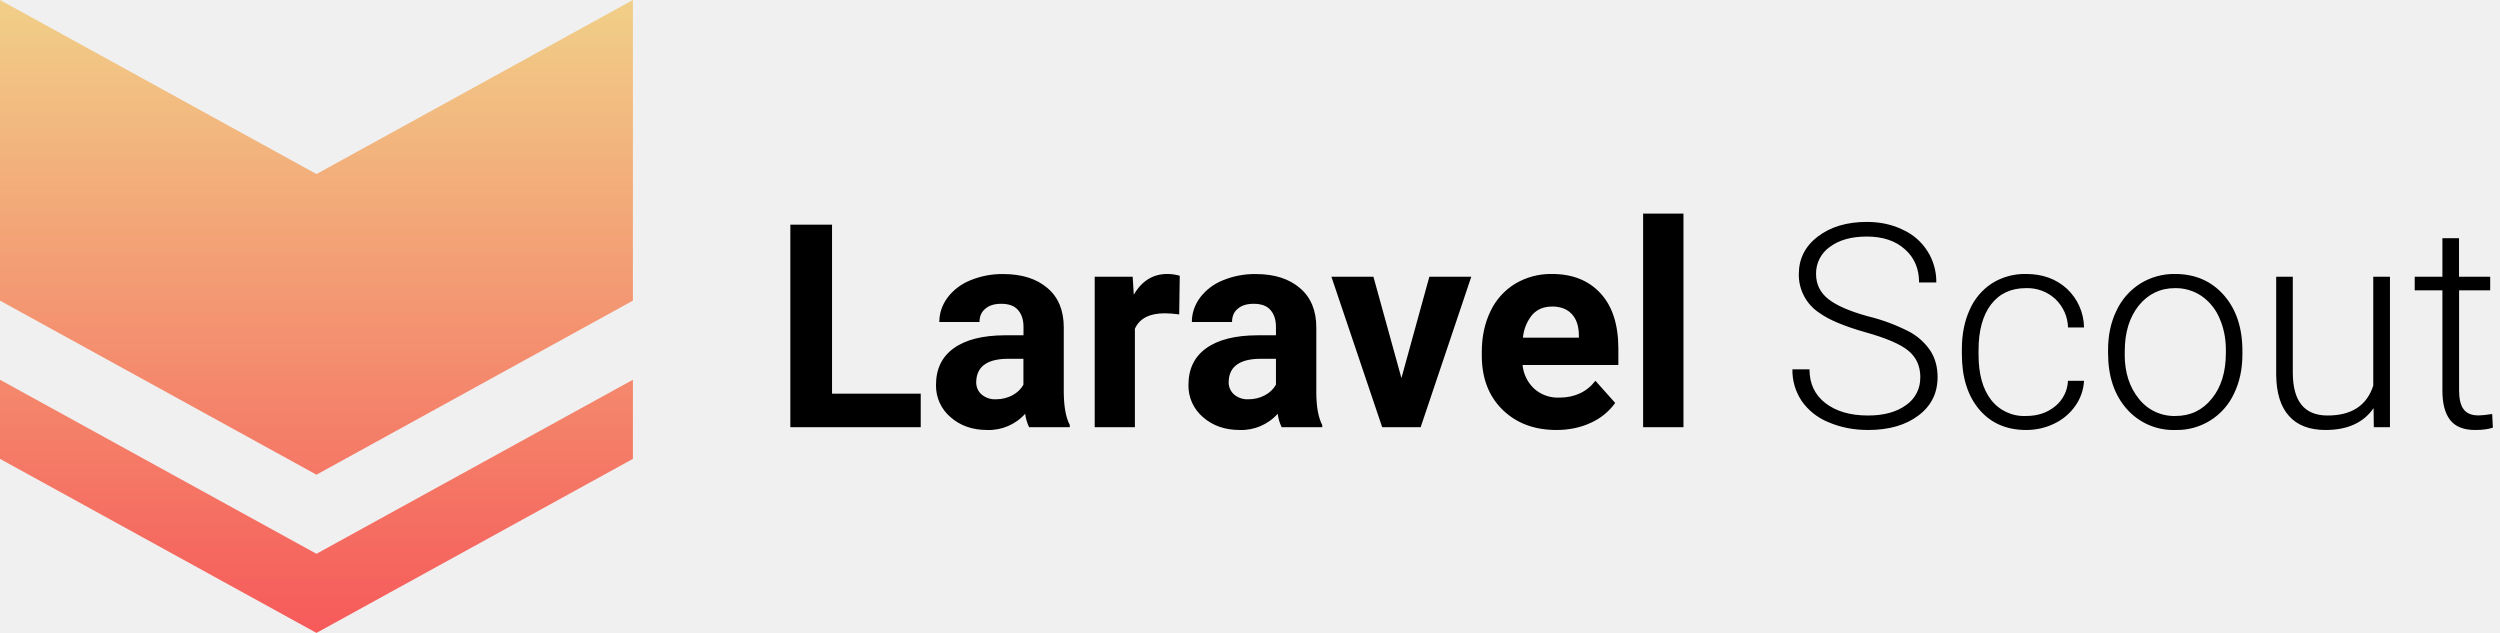
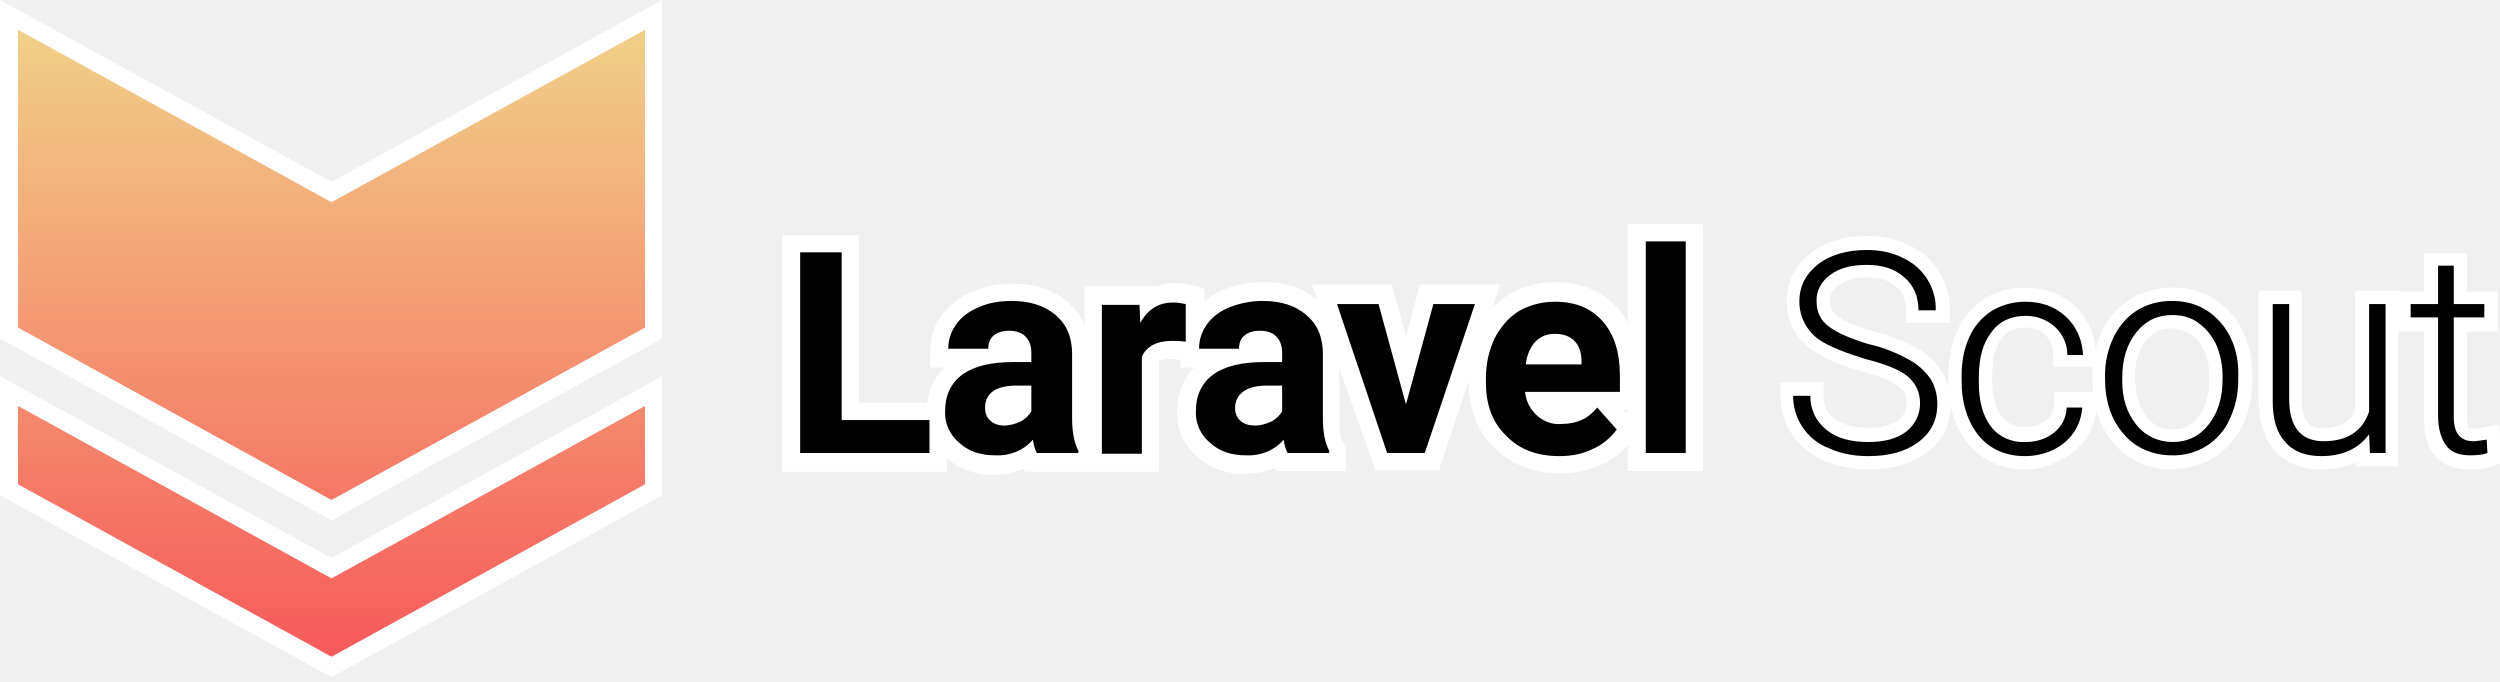
- <svg xmlns="http://www.w3.org/2000/svg" width="316" height="80" viewBox="0 0 316 80">
-   <defs>
-     <linearGradient id="linearGradient-1" x1="50%" x2="50%" y1="0%" y2="100%">
-       <stop stop-color="#F1CF88" offset="0%" />
-       <stop stop-color="#F65A5A" offset="100%" />
-     </linearGradient>
-   </defs>
-   <g id="Page-1" fill="none" fill-rule="evenodd">
+ <svg xmlns="http://www.w3.org/2000/svg" width="319" height="87" viewBox="0 0 319 87">
+   <style>.st0{fill:#fff}.st0,.st1{fill-rule:evenodd;clip-rule:evenodd}.st2{fill:#fff}</style>
+   <path class="st0" d="M238.4 59.9c-2 0-3.9-.4-5.6-1.1-1.6-.7-3.1-1.8-4.1-3.3-1-1.5-1.5-3.2-1.5-5v-1.7h5.5v1.7c0 1.3.4 2.2 1.4 2.9 1 .8 2.5 1.2 4.3 1.2 1.6 0 2.9-.3 3.8-1 .7-.5 1.1-1.3 1.1-2.1V51c-.1-.7-.4-1.2-.9-1.6-.6-.5-1.8-1.2-4.8-2-2.9-.8-4.9-1.7-6.3-2.7-2.1-1.4-3.3-3.7-3.3-6.3 0-2.5 1-4.5 3.1-6.1 1.9-1.5 4.3-2.2 7.2-2.2 2 0 3.7.4 5.3 1.2 3.2 1.4 5.2 4.7 5.2 8.2v1.7h-5.6v-1.7c0-1.2-.4-2.2-1.2-2.9-.9-.8-2.1-1.2-3.7-1.2s-2.8.3-3.7 1c-.7.5-1.1 1.2-1.1 2s.3 1.4.9 1.9c.6.5 1.8 1.2 4.4 1.9 1.9.5 3.8 1.2 5.6 2.1 1.3.7 2.5 1.7 3.3 3 .8 1.2 1.2 2.7 1.2 4.3 0 2.6-1 4.7-3.1 6.2-1.9 1.4-4.4 2.1-7.4 2.1z" />
+   <path class="st0" d="M258.4 59.9c-3 0-5.4-1.1-7.2-3.2-1.7-2-2.6-4.8-2.6-8.1V48c0-2.1.4-4 1.1-5.7.7-1.6 1.9-3.1 3.4-4.1 1.5-1 3.3-1.5 5.1-1.5h.2c2.5 0 4.6.8 6.3 2.3 1.7 1.6 2.7 3.8 2.7 6.1v1.7H262v-1.7c0-.9-.4-1.8-1.1-2.4-.6-.6-1.5-.9-2.3-.9h-.1c-1.4 0-2.4.4-3.1 1.4-.8 1.1-1.2 2.7-1.2 4.7v.6c0 2 .4 3.6 1.2 4.6.7.9 1.7 1.4 2.8 1.4h.2c1.1 0 2-.3 2.7-.9.6-.5 1-1.2 1-2l.1-1.6h5.5l-.1 1.8c-.1 1.5-.6 2.9-1.4 4.1-.8 1.2-2 2.2-3.3 2.8-1.6.9-3 1.2-4.5 1.2z" />
+   <path class="st0" d="M277 59.9c-2.7 0-5.4-1.2-7.2-3.2-1.8-2.1-2.8-4.8-2.8-8.2V48c0-2.1.4-4 1.2-5.7.8-1.7 2-3.1 3.6-4.1 1.6-1 3.4-1.5 5.2-1.5h.2c3 0 5.5 1.1 7.4 3.2 1.9 2.1 2.8 4.9 2.8 8.2v.4c0 2.1-.4 4-1.2 5.7-1.6 3.4-5 5.6-8.7 5.6-.1.1-.4.1-.5.1zm-4.5-10.8c.1 1.6.5 3 1.4 4.1.8 1 1.9 1.6 3.2 1.6h.1c1.4 0 2.5-.5 3.3-1.6.9-1.1 1.4-2.7 1.4-4.7V48c0-1.2-.2-2.3-.7-3.3-.4-.9-.9-1.6-1.7-2.1-.7-.4-1.5-.7-2.3-.7-1.5 0-2.5.5-3.4 1.6-.9 1.2-1.4 2.7-1.4 4.7v.9zM296.2 59.9c-2.5 0-4.5-.8-5.9-2.3-1.3-1.5-2-3.6-2.1-6.3V37.1h5.5v13.8c0 3.4 1.4 3.7 2.7 3.7 2.8 0 3.7-1.2 4.1-2.4V37.1h5.5v22.4h-5.4V59c-1.2.6-2.7.9-4.4.9z" />
+   <path class="st0" d="M315.1 59.9c-2.5 0-3.8-1-4.5-1.9-.9-1.1-1.3-2.7-1.3-4.7v-11h-3.5v-5.1h3.5v-4.9h5.5v4.9h3.9v5.1h-3.9v11c0 1 .2 1.3.2 1.3s.2.1.5.1c.2 0 .6 0 1.5-.2l1.9-.3.3 4.9-1.2.4c-.8.3-1.7.4-2.9.4z" />
+   <g id="Page-1">
    <g id="Group">
-       <path id="Combined-Shape" fill="#000000" d="M105.18 49.76h11.2V54H99.9V28.4h5.27v21.36zm24.9 4.24a5.64 5.64 0 0 1-.5-1.7 6.15 6.15 0 0 1-4.8 2.05c-1.87 0-3.4-.54-4.63-1.62a5.2 5.2 0 0 1-1.84-4.07c0-2.02.75-3.57 2.24-4.64 1.5-1.08 3.65-1.63 6.48-1.64h2.34V41.3c0-.88-.23-1.58-.68-2.1-.45-.54-1.16-.8-2.14-.8-.85 0-1.52.2-2 .62-.5.4-.74.97-.74 1.68h-5.08c0-1.1.34-2.12 1.02-3.06a6.74 6.74 0 0 1 2.88-2.2 10.5 10.5 0 0 1 4.19-.8c2.34 0 4.2.59 5.58 1.77 1.38 1.17 2.06 2.83 2.06 4.96v8.25c.02 1.8.27 3.17.76 4.1V54h-5.13zm-4.2-3.53c.76 0 1.45-.17 2.08-.5.63-.34 1.1-.79 1.4-1.35v-3.27h-1.9c-2.54 0-3.89.88-4.05 2.64l-.02.3c0 .63.22 1.15.67 1.56a2.6 2.6 0 0 0 1.83.62zm23.17-10.73c-.69-.09-1.3-.14-1.82-.14-1.93 0-3.19.65-3.78 1.95V54h-5.08V34.98h4.8l.14 2.27c1.02-1.75 2.43-2.62 4.23-2.62.56 0 1.1.08 1.58.23l-.07 4.88zM162 54a5.64 5.64 0 0 1-.5-1.7 6.15 6.15 0 0 1-4.8 2.05c-1.87 0-3.41-.54-4.64-1.62a5.2 5.2 0 0 1-1.84-4.07c0-2.02.75-3.57 2.24-4.64 1.5-1.08 3.66-1.63 6.48-1.64h2.34V41.3c0-.88-.23-1.58-.68-2.1-.45-.54-1.16-.8-2.13-.8-.86 0-1.53.2-2.01.62-.5.4-.73.97-.73 1.68h-5.08c0-1.1.34-2.12 1.02-3.06a6.74 6.74 0 0 1 2.88-2.2 10.5 10.5 0 0 1 4.18-.8c2.35 0 4.2.59 5.58 1.77 1.38 1.17 2.07 2.83 2.07 4.96v8.25c.01 1.8.26 3.17.75 4.1V54H162zm-4.2-3.53c.75 0 1.44-.17 2.07-.5.64-.34 1.1-.79 1.41-1.35v-3.27h-1.9c-2.54 0-3.9.88-4.06 2.64l-.02.3c0 .63.23 1.15.67 1.56a2.6 2.6 0 0 0 1.83.62zm19.34-2.68l3.53-12.81h5.3L179.57 54h-4.86l-6.42-19.02h5.31l3.54 12.81zm19.6 6.56c-2.8 0-5.06-.85-6.82-2.56-1.75-1.72-2.62-4-2.62-6.84v-.5c0-1.9.37-3.61 1.1-5.12a8.13 8.13 0 0 1 3.14-3.48 8.8 8.8 0 0 1 4.63-1.22c2.6 0 4.65.82 6.15 2.46 1.5 1.64 2.24 3.97 2.24 6.98v2.07h-12.11a4.72 4.72 0 0 0 1.48 3 4.49 4.49 0 0 0 3.14 1.12c1.96 0 3.49-.71 4.59-2.13l2.5 2.8a7.63 7.63 0 0 1-3.1 2.52c-1.3.6-2.74.9-4.32.9zm-.58-15.6c-1.01 0-1.83.33-2.46 1.01a5.27 5.27 0 0 0-1.2 2.92h7.07v-.4c-.03-1.13-.33-2-.92-2.61-.58-.62-1.42-.93-2.5-.93zM212.79 54h-5.1V27h5.1v27zm29.94-6.3c0-1.41-.5-2.53-1.5-3.36-1-.83-2.81-1.61-5.46-2.35-2.65-.75-4.58-1.56-5.8-2.44a5.75 5.75 0 0 1-2.6-4.89c0-1.95.8-3.54 2.41-4.77 1.61-1.22 3.67-1.84 6.18-1.84 1.7 0 3.22.33 4.56.99a7.2 7.2 0 0 1 4.23 6.66h-2.18c0-1.74-.6-3.15-1.8-4.2-1.19-1.07-2.8-1.6-4.8-1.6-1.97 0-3.52.44-4.68 1.31a4.08 4.08 0 0 0-1.74 3.42c0 1.3.52 2.36 1.56 3.18 1.04.82 2.71 1.54 5 2.17a23.5 23.5 0 0 1 5.23 1.95 7.44 7.44 0 0 1 2.67 2.42c.6.94.9 2.04.9 3.32 0 2.02-.8 3.63-2.42 4.85-1.61 1.22-3.73 1.83-6.37 1.83-1.8 0-3.46-.32-4.97-.97a7.59 7.59 0 0 1-3.42-2.7 6.99 6.99 0 0 1-1.17-4h2.16c0 1.81.67 3.24 2.02 4.28s3.14 1.56 5.38 1.56c2 0 3.6-.44 4.8-1.31a4.12 4.12 0 0 0 1.8-3.5zm13.38 4.88c1.46 0 2.69-.42 3.68-1.24a4.36 4.36 0 0 0 1.6-3.21h2.03a5.96 5.96 0 0 1-1.1 3.17 6.83 6.83 0 0 1-2.65 2.24c-1.11.54-2.3.81-3.56.81-2.5 0-4.48-.87-5.94-2.6s-2.19-4.07-2.19-7v-.63c0-1.87.33-3.53.99-4.97a7.59 7.59 0 0 1 2.82-3.34 7.79 7.79 0 0 1 4.3-1.18c2.08 0 3.8.62 5.16 1.86a6.8 6.8 0 0 1 2.17 4.9h-2.02a5.17 5.17 0 0 0-1.61-3.6 5.2 5.2 0 0 0-3.7-1.37c-1.9 0-3.37.69-4.42 2.06-1.05 1.37-1.58 3.3-1.58 5.76v.62c0 2.43.53 4.32 1.58 5.68a5.28 5.28 0 0 0 4.44 2.04zm10.35-8.37c0-1.83.35-3.48 1.06-4.94a8.1 8.1 0 0 1 3-3.42 8.1 8.1 0 0 1 4.41-1.22c2.53 0 4.58.89 6.15 2.66 1.57 1.78 2.36 4.13 2.36 7.06v.44c0 1.84-.35 3.5-1.06 4.96a7.94 7.94 0 0 1-7.41 4.6 7.83 7.83 0 0 1-6.15-2.66c-1.57-1.78-2.36-4.13-2.36-7.06v-.42zm2.1.58c0 2.27.6 4.14 1.78 5.6a5.67 5.67 0 0 0 4.63 2.19c1.9 0 3.43-.73 4.61-2.2 1.18-1.45 1.77-3.38 1.77-5.77v-.4c0-1.45-.27-2.78-.81-4a6.5 6.5 0 0 0-2.27-2.8 5.8 5.8 0 0 0-3.34-.99c-1.87 0-3.4.74-4.59 2.2-1.18 1.48-1.77 3.4-1.77 5.78v.39zm31.46 6.8c-1.27 1.84-3.3 2.76-6.07 2.76-2.03 0-3.57-.59-4.62-1.77-1.06-1.17-1.6-2.92-1.62-5.22V34.98h2.1v12.11c0 3.62 1.46 5.43 4.39 5.43 3.04 0 4.97-1.26 5.78-3.78V34.98h2.11V54h-2.04l-.03-2.4zm10.8-21.48v4.87h3.94v1.72h-3.93v12.68c0 1.05.19 1.84.57 2.35.38.52 1.01.78 1.9.78.36 0 .92-.06 1.71-.18l.09 1.72c-.55.2-1.3.3-2.25.3-1.44 0-2.5-.42-3.15-1.26-.65-.83-.98-2.07-.98-3.7V36.7h-3.5v-1.72h3.5v-4.87h2.1z" />
-       <path id="Combined-Shape" fill="url(#linearGradient-1)" fill-rule="nonzero" d="M0 48l40 22 40-22v10L40 80 0 58V48zM0 0l40 22L80 0v38L40 60 0 38V0z" />
+       <path class="st0" d="M158.9 60.5c-2.3 0-4.4-.7-6.1-2.2-1.7-1.4-2.7-3.6-2.6-5.8 0-2.3.8-4.2 2.2-5.6h-1.8v-1c-.5 0-.8-.1-1.2-.1-.9 0-1.3.2-1.5.3v14.1h-17.1l-.2-.4c-1.1.5-2.3.8-3.5.8h-.3c-2.3 0-4.4-.7-6-2.2v1.8h-21V30h9.8v21.4h8.7c.2-1.8 1-3.3 2.2-4.5h-1.8v-2.3c0-1.6.5-3.1 1.5-4.4 1-1.3 2.3-2.4 3.9-3 1.5-.6 3.2-1 4.9-1h.2c2.8 0 5.2.8 7 2.3 1 .9 1.8 1.9 2.2 3.1v-5.1h9.2c.8-.3 1.6-.4 2.2-.4.8 0 1.5.1 2.3.3l1.6.5v1.5c.7-.6 1.5-1 2.3-1.4 1.5-.6 3.2-1 4.9-1h.2c2.9 0 5.2.8 7 2.3l-.7-2h10.2l1.8 6.6 1.8-6.6h10.2l-1 3c.7-.7 1.4-1.3 2.3-1.8 1.7-1 3.7-1.5 5.6-1.5h.2c3.2 0 5.8 1.1 7.8 3.2.6.6 1 1.3 1.4 2V28.6h9.6v31.5h-9.6v-3.3c-.9 1.1-2.1 2-3.4 2.5-1.6.7-3.3 1.1-5.2 1.1-3.4 0-6.2-1.1-8.4-3.2-2.2-2.2-3.3-5-3.3-8.5v-.1L183.6 60h-8.1l-4.6-13v6.5c0 1.9.3 2.7.5 3l.3.5v3.1h-8.8l-.2-.4c-1.1.5-2.3.7-3.5.7-.1.1-.3.1-.3.1zm48.8-7.7v-.5h-.5l.5.5zm-47.9-.8" />
+       <path id="Combined-Shape" class="st1" d="M107.4 53.6h11.2v4.2h-16.5V32.2h5.3v21.4zm24.9 4.2c-.3-.5-.4-1.1-.5-1.7-1.2 1.4-3 2.1-4.8 2-1.9 0-3.4-.5-4.6-1.6-1.2-1-1.9-2.5-1.8-4.1 0-2 .8-3.6 2.2-4.6 1.5-1.1 3.7-1.6 6.5-1.6h2.3v-1.1c0-.9-.2-1.6-.7-2.1-.4-.5-1.2-.8-2.1-.8-.8 0-1.5.2-2 .6-.5.4-.7 1-.7 1.7H121c0-1.1.3-2.1 1-3.1s1.7-1.7 2.9-2.2c1.3-.6 2.8-.8 4.2-.8 2.3 0 4.2.6 5.6 1.8 1.4 1.2 2.1 2.8 2.1 5v8.2c0 1.8.3 3.2.8 4.1v.3h-5.3zm-4.2-3.5c.8 0 1.4-.2 2.1-.5.6-.3 1.1-.8 1.4-1.3v-3.3h-1.9c-2.5 0-3.9.9-4 2.6v.3c0 .6.2 1.2.7 1.6.4.4 1.1.6 1.7.6zm23.2-10.7c-.7-.1-1.3-.1-1.8-.1-1.9 0-3.2.7-3.8 2v12.4h-5.1v-19h4.8l.1 2.3c1-1.8 2.4-2.6 4.2-2.6.6 0 1.1.1 1.6.2v4.8zm13 14.2c-.3-.5-.4-1.1-.5-1.7-1.2 1.4-3 2.1-4.8 2-1.9 0-3.4-.5-4.6-1.6-1.2-1-1.9-2.5-1.8-4.1 0-2 .8-3.6 2.2-4.6 1.5-1.1 3.7-1.6 6.5-1.6h2.3v-1.1c0-.9-.2-1.6-.7-2.1-.4-.5-1.2-.8-2.1-.8-.9 0-1.5.2-2 .6-.5.4-.7 1-.7 1.7H153c0-1.1.3-2.1 1-3.1s1.7-1.7 2.9-2.2c1.3-.5 2.7-.8 4.2-.8 2.4 0 4.2.6 5.6 1.8 1.4 1.2 2.1 2.8 2.1 5v8.2c0 1.8.3 3.2.8 4.1v.3h-5.3zm-4.2-3.5c.8 0 1.4-.2 2.1-.5.6-.3 1.1-.8 1.4-1.3v-3.3h-1.9c-2.5 0-3.9.9-4.1 2.6v.3c0 .6.2 1.2.7 1.6.4.4 1.1.6 1.8.6zm19.3-2.7 3.5-12.8h5.3l-6.4 19H177l-6.4-19h5.3l3.5 12.8zm19.6 6.6c-2.8 0-5.1-.8-6.8-2.6-1.8-1.7-2.6-4-2.6-6.8v-.5c0-1.9.4-3.6 1.1-5.1.7-1.4 1.8-2.7 3.1-3.5 1.4-.8 3-1.2 4.6-1.2 2.6 0 4.6.8 6.1 2.5s2.2 4 2.2 7v2h-12.1c.1 1.1.6 2.2 1.5 3 .9.8 2 1.2 3.1 1.1 2 0 3.5-.7 4.6-2.1l2.5 2.8c-.8 1.1-1.9 2-3.1 2.5-1.2.6-2.6.9-4.2.9zm-.6-15.6c-1 0-1.8.3-2.5 1-.7.8-1.1 1.8-1.2 2.9h7.1v-.4c0-1.1-.3-2-.9-2.6-.6-.6-1.4-.9-2.5-.9zm16.7 15.2H210v-27h5.1v27z" />
    </g>
  </g>
+   <path class="st1" d="M245 51.5c0-1.4-.5-2.5-1.5-3.4s-2.8-1.6-5.5-2.3c-2.6-.8-4.6-1.6-5.8-2.4-1.6-1.1-2.6-2.9-2.6-4.9 0-2 .8-3.5 2.4-4.8 1.6-1.2 3.7-1.8 6.2-1.8 1.7 0 3.2.3 4.6 1 2.6 1.2 4.3 3.8 4.2 6.7h-2.2c0-1.7-.6-3.2-1.8-4.2-1.2-1.1-2.8-1.6-4.8-1.6s-3.5.4-4.7 1.3c-1.1.8-1.8 2.1-1.7 3.4 0 1.3.5 2.4 1.6 3.2s2.7 1.5 5 2.2c1.8.4 3.6 1.1 5.2 2 1.1.6 2 1.4 2.7 2.4.6.9.9 2 .9 3.3 0 2-.8 3.6-2.4 4.8-1.6 1.2-3.7 1.8-6.4 1.8-1.8 0-3.5-.3-5-1-1.4-.5-2.6-1.5-3.4-2.7-.8-1.2-1.2-2.6-1.2-4h2.2c0 1.8.7 3.2 2 4.3s3.1 1.6 5.4 1.6c2 0 3.6-.4 4.8-1.3 1.1-.8 1.8-2.2 1.8-3.6zM258.4 56.4c1.5 0 2.7-.4 3.7-1.2 1-.8 1.6-2 1.6-3.2h2c-.1 1.1-.4 2.2-1.1 3.2-.7 1-1.6 1.7-2.6 2.2-1.1.5-2.3.8-3.6.8-2.5 0-4.5-.9-5.9-2.6s-2.2-4.1-2.2-7V48c0-1.9.3-3.5 1-5 .6-1.4 1.6-2.5 2.8-3.3 1.3-.8 2.8-1.2 4.3-1.2 2.1 0 3.8.6 5.2 1.9 1.4 1.3 2.1 3 2.2 4.9h-2c0-1.4-.6-2.7-1.6-3.6-1-.9-2.3-1.4-3.7-1.4-1.9 0-3.4.7-4.4 2.1-1.1 1.4-1.6 3.3-1.6 5.8v.6c0 2.4.5 4.3 1.6 5.7.9 1.2 2.6 2 4.3 1.9zM283.3 41.1c-1.6-1.8-3.6-2.7-6.2-2.7-1.6 0-3.1.4-4.4 1.2-1.3.8-2.3 2-3 3.4-.7 1.5-1.1 3.1-1.1 4.9v.4c0 2.9.8 5.3 2.4 7.1 1.5 1.8 3.8 2.7 6.1 2.7 3.2.1 6.1-1.7 7.4-4.6.7-1.5 1.1-3.1 1.1-5v-.4c.1-2.8-.7-5.2-2.3-7zm.3 7.3c0 2.4-.6 4.3-1.8 5.8-1.2 1.5-2.7 2.2-4.6 2.2-1.8 0-3.5-.8-4.6-2.2-1.2-1.5-1.8-3.3-1.8-5.6v-.4c0-2.4.6-4.3 1.8-5.8 1.2-1.5 2.7-2.2 4.6-2.2 1.2 0 2.4.3 3.3 1 1 .7 1.8 1.7 2.3 2.8.5 1.2.8 2.5.8 4v.4zM302.3 55.4c-1.3 1.8-3.3 2.8-6.1 2.8-2 0-3.6-.6-4.6-1.8-1.1-1.2-1.6-2.9-1.6-5.2V38.8h2.1v12.1c0 3.6 1.5 5.4 4.4 5.4 3 0 5-1.3 5.8-3.8V38.8h2.1v19h-2l-.1-2.4zM313.1 33.9v4.9h3.9v1.7h-3.9v12.7c0 1 .2 1.8.6 2.3.4.5 1 .8 1.9.8.4 0 .9-.1 1.7-.2l.1 1.7c-.5.2-1.3.3-2.2.3-1.4 0-2.5-.4-3.1-1.3-.6-.8-1-2.1-1-3.7V40.5h-3.5v-1.7h3.5v-4.9h2z" />
+   <path class="st2" d="M0 48v15.2l42.3 23.2 42.2-23.2V48L42.3 71.2z" />
+   <path class="st2" d="M42.3 23.2 0 0v43.2l42.3 23.2 42.2-23.2V0z" />
+   <linearGradient id="Combined-Shape_00000165198528521648656120000016839554088276087175_" gradientUnits="userSpaceOnUse" x1="-134.495" y1="459.963" x2="-134.495" y2="458.963" gradientTransform="matrix(80 0 0 -80 10801.861 36800.844)">
+     <stop offset="0" stop-color="#f1cf88" />
+     <stop offset="1" stop-color="#f65a5a" />
+   </linearGradient>
+   <path id="Combined-Shape_00000013881437400997376290000015603522497040671116_" d="m2.3 51.8 40 22 40-22v10l-40 22-40-22v-10zm0-48 40 22 40-22v38l-40 22-40-22v-38z" fill="url(#Combined-Shape_00000165198528521648656120000016839554088276087175_)" />
</svg>
